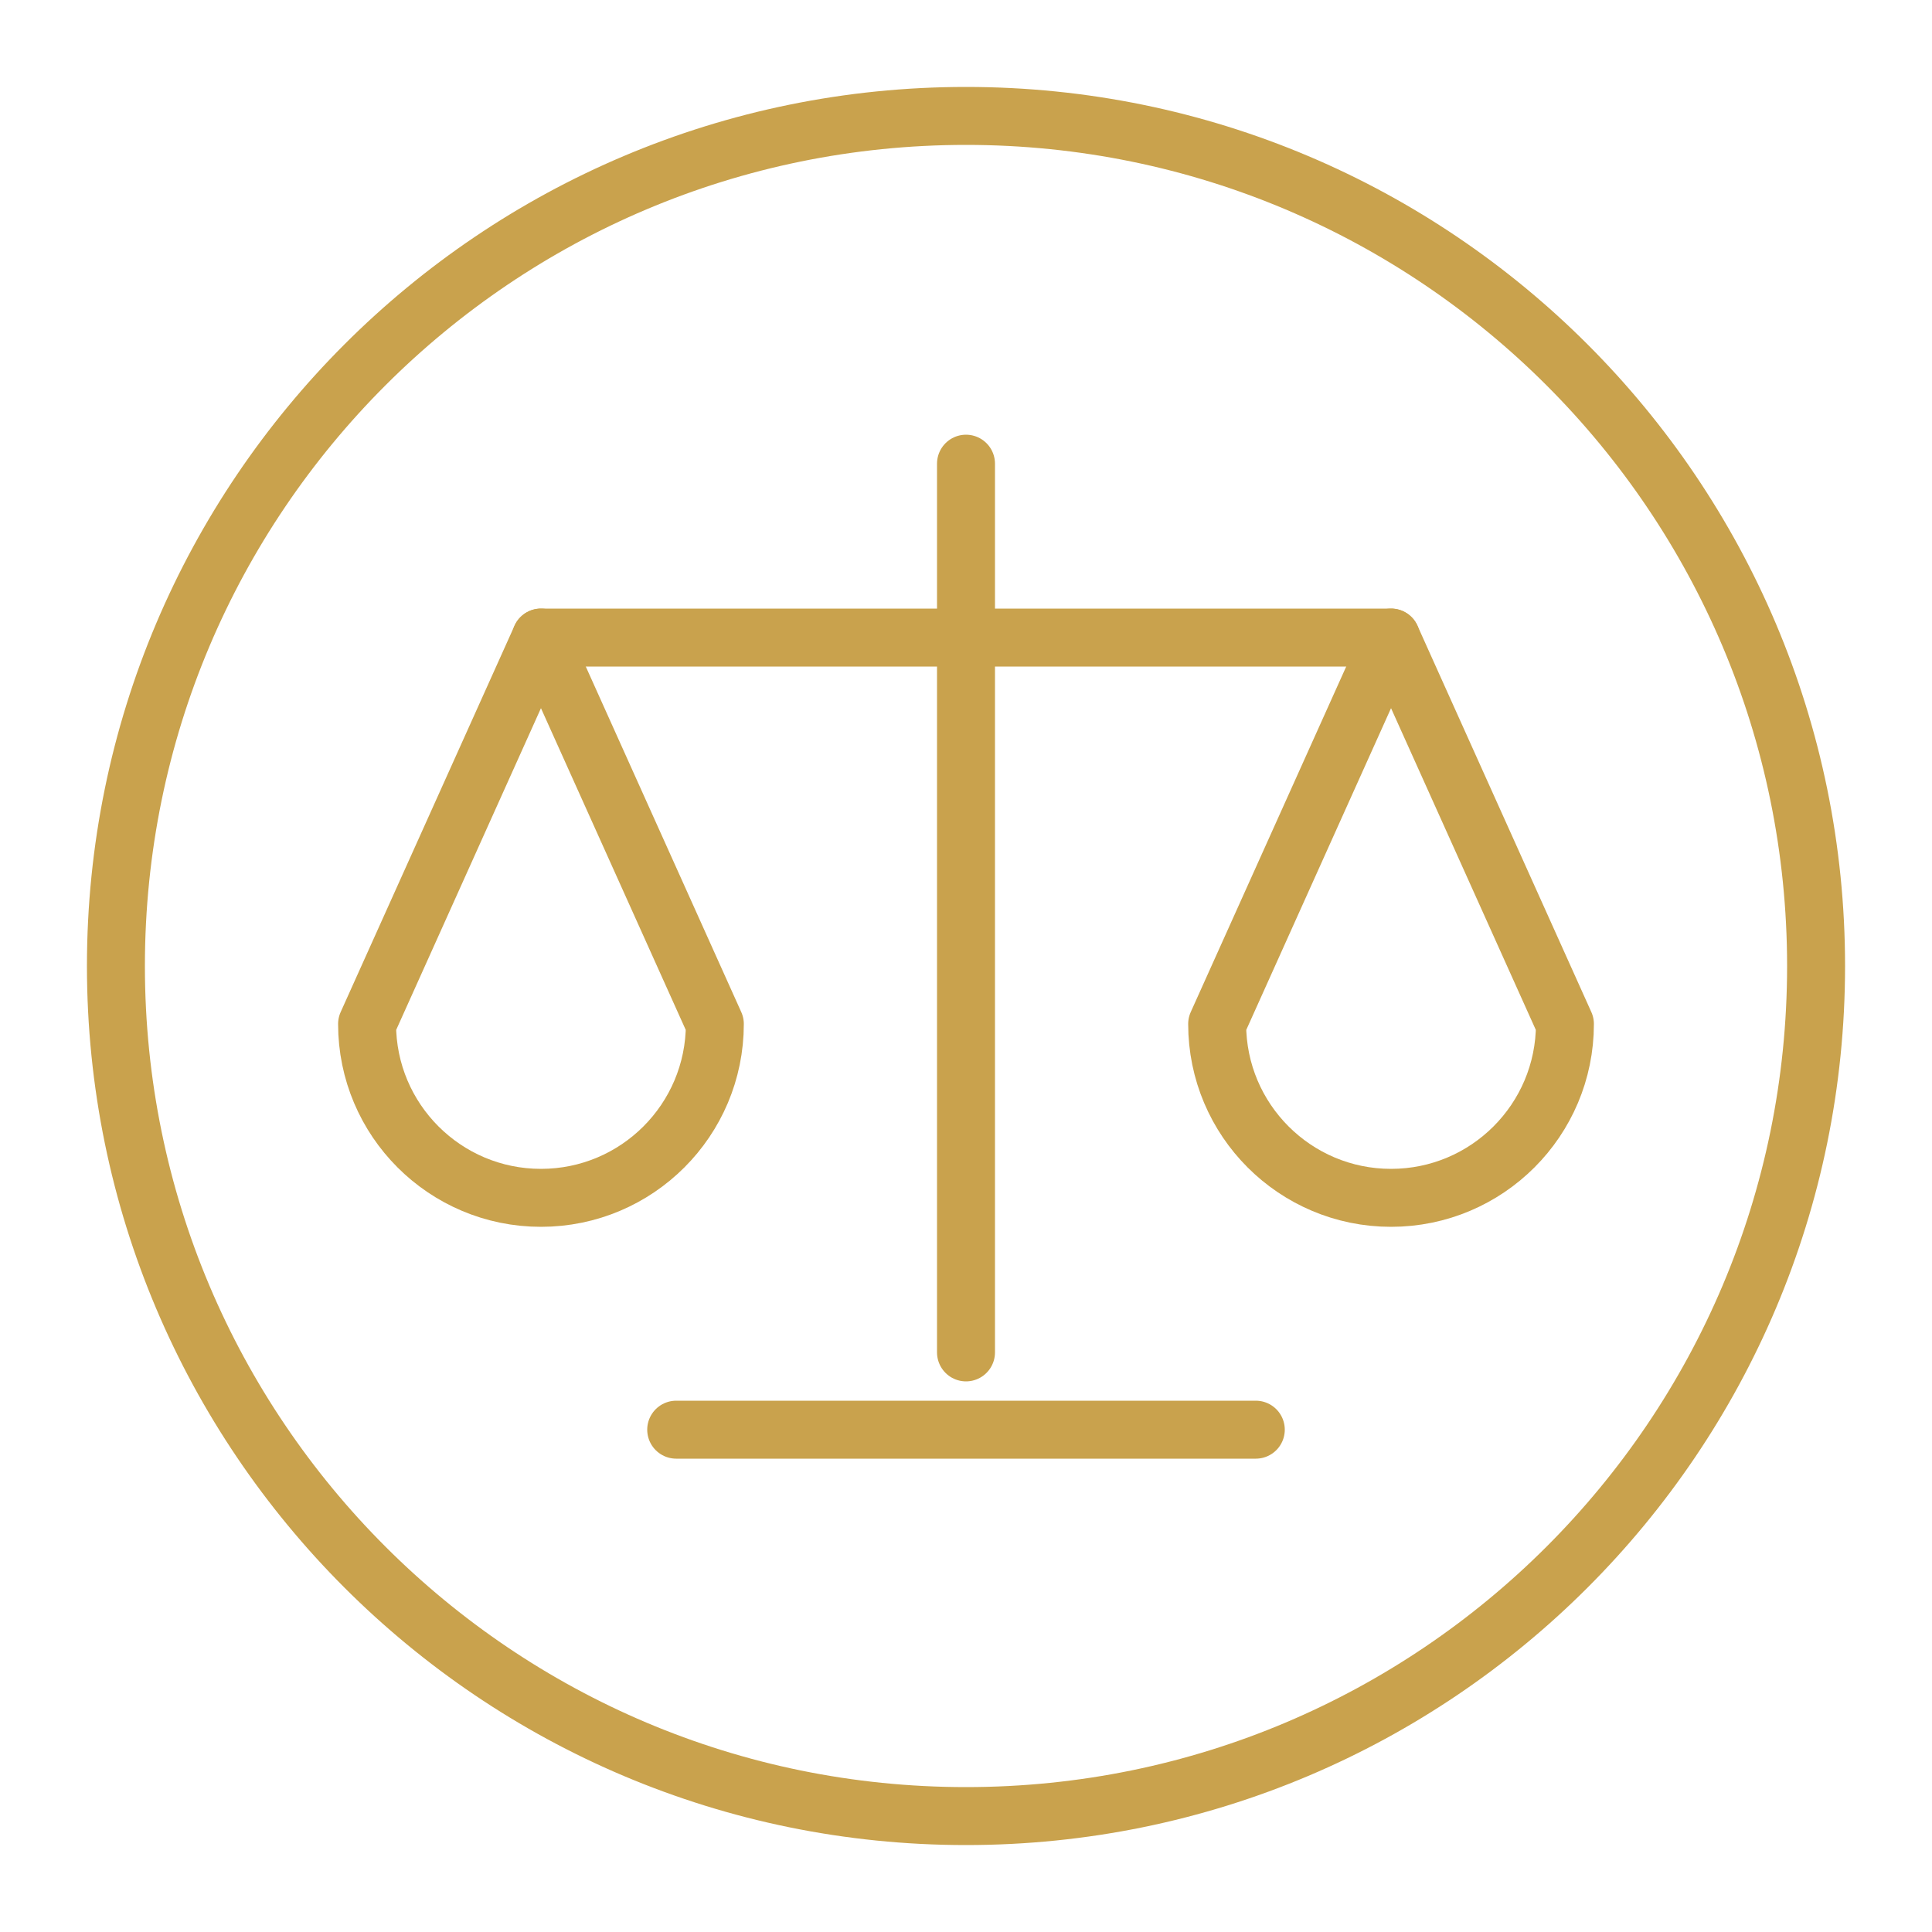
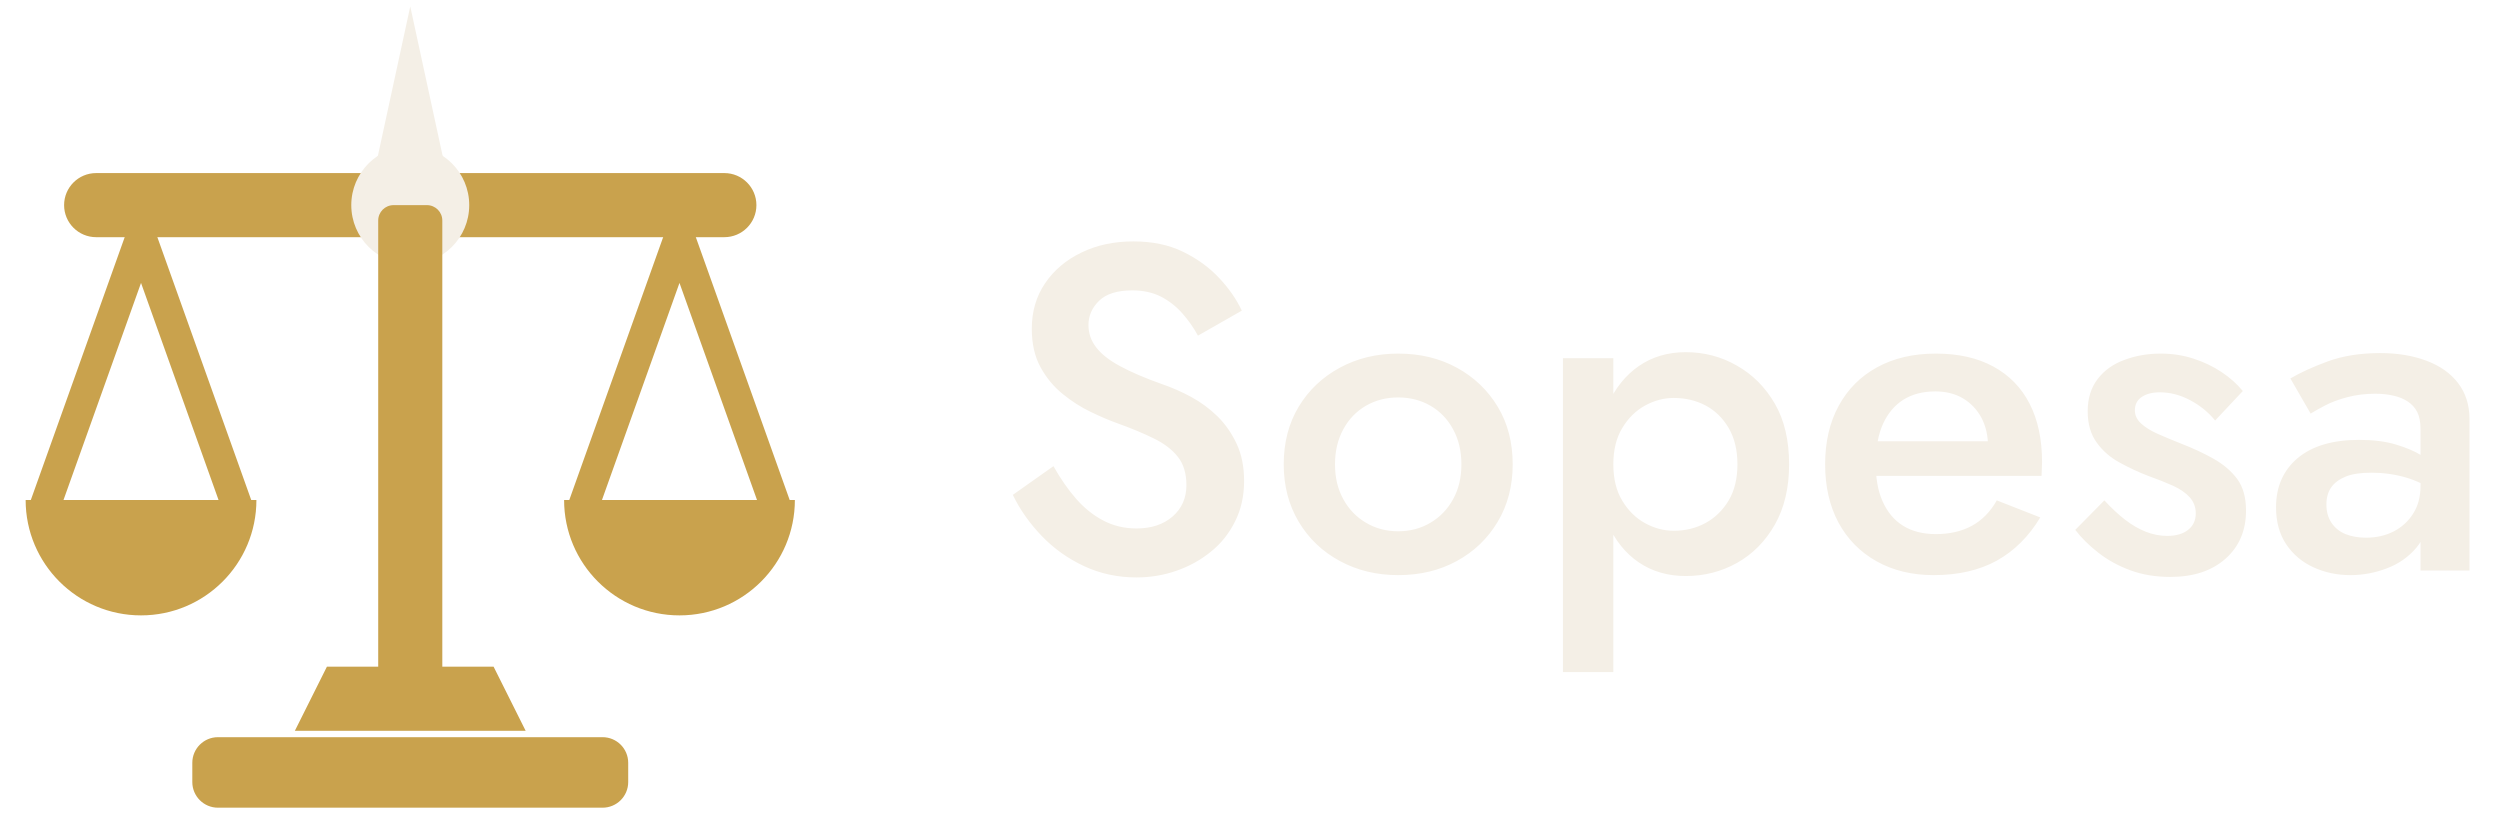
- <svg xmlns="http://www.w3.org/2000/svg" width="200" height="200" viewBox="0 0 200 200" fill="none" role="img" aria-label="Logo">
-   <g stroke="#C9A24D" stroke-width="6" stroke-linecap="round" stroke-linejoin="round">
-     <circle cx="100" cy="100" r="88" />
-     <path d="M100 48v92" />
-     <path d="M70 148h60" />
-     <path d="M56 66h88" />
-     <path d="M56 66l-18 40a18 18 0 0 0 36 0z" />
-     <path d="M144 66l-18 40a18 18 0 0 0 36 0z" />
+ <svg xmlns="http://www.w3.org/2000/svg" viewBox="0 0 195 64" width="390" height="128" role="img" aria-label="Sopesa">
+   <path fill="#F4EFE6" d="M32 0.5l2.6 12h-5.2z" />
+   <rect fill="#C9A24D" x="5" y="13.5" width="54" height="5" rx="2.5" />
+   <circle fill="#F4EFE6" cx="32" cy="16" r="4.6" />
+   <rect fill="#C9A24D" x="29.5" y="16" width="5" height="38" rx="1.2" />
+   <g stroke="#C9A24D" stroke-width="2.4" stroke-linecap="round" fill="none">
+     <path d="M3.5 39.5L11 18.5L18.5 39.5" />
+     <path d="M45.5 39.5L53 18.5L60.5 39.5" />
  </g>
+   <path fill="#C9A24D" d="M2 39h18a9 9 0 0 1-18 0z" />
+   <path fill="#C9A24D" d="M44 39h18a9 9 0 0 1-18 0z" />
+   <path fill="#C9A24D" d="M25.5 52h13l2.5 5h-18z" />
+   <rect fill="#C9A24D" x="15" y="57.5" width="34" height="5.5" rx="2" />
+   <path fill="#F4EFE6" d="M82.17 36.36 79 38.6Q79.83 40.32 81.25 41.8Q82.67 43.28 84.56 44.16Q86.45 45.04 88.65 45.04Q90.27 45.04 91.76 44.52Q93.26 44 94.44 43.04Q95.63 42.09 96.33 40.68Q97.04 39.28 97.04 37.52Q97.04 35.86 96.46 34.62Q95.88 33.38 94.97 32.48Q94.05 31.58 92.91 30.96Q91.78 30.35 90.63 29.96Q88.61 29.24 87.35 28.55Q86.09 27.87 85.5 27.09Q84.9 26.32 84.9 25.35Q84.9 24.27 85.73 23.46Q86.56 22.65 88.32 22.65Q89.58 22.65 90.54 23.13Q91.49 23.62 92.21 24.43Q92.93 25.24 93.44 26.18L96.86 24.23Q96.24 22.9 95.09 21.68Q93.94 20.45 92.28 19.64Q90.63 18.83 88.4 18.83Q86.13 18.83 84.35 19.7Q82.56 20.56 81.52 22.09Q80.48 23.62 80.48 25.64Q80.48 27.4 81.16 28.64Q81.84 29.88 82.89 30.73Q83.93 31.58 85.08 32.13Q86.24 32.69 87.17 33.02Q88.76 33.59 89.98 34.19Q91.2 34.78 91.87 35.63Q92.54 36.47 92.54 37.84Q92.54 39.35 91.46 40.29Q90.38 41.22 88.65 41.22Q87.24 41.22 86.07 40.61Q84.9 40 83.95 38.92Q83 37.84 82.17 36.36ZM100.13 36.22Q100.13 38.74 101.3 40.7Q102.47 42.66 104.51 43.76Q106.54 44.86 109.06 44.86Q111.62 44.86 113.63 43.76Q115.65 42.66 116.82 40.7Q117.99 38.74 117.99 36.22Q117.99 33.66 116.82 31.72Q115.65 29.78 113.63 28.68Q111.62 27.58 109.06 27.58Q106.54 27.58 104.51 28.68Q102.47 29.78 101.3 31.72Q100.13 33.66 100.13 36.22ZM104.13 36.22Q104.13 34.67 104.78 33.48Q105.42 32.3 106.54 31.65Q107.66 31 109.06 31Q110.46 31 111.58 31.65Q112.7 32.3 113.34 33.48Q113.99 34.67 113.99 36.22Q113.99 37.77 113.34 38.94Q112.7 40.11 111.58 40.77Q110.46 41.44 109.06 41.44Q107.66 41.44 106.54 40.77Q105.42 40.11 104.78 38.94Q104.13 37.77 104.13 36.22ZM125.84 52.42V27.94H121.91V52.42ZM139.55 36.22Q139.55 33.41 138.44 31.49Q137.32 29.56 135.48 28.52Q133.65 27.47 131.49 27.47Q129.4 27.47 127.83 28.55Q126.27 29.63 125.4 31.58Q124.54 33.52 124.54 36.22Q124.54 38.88 125.4 40.85Q126.27 42.81 127.83 43.87Q129.4 44.93 131.49 44.93Q133.65 44.93 135.48 43.91Q137.32 42.88 138.44 40.92Q139.55 38.96 139.55 36.22ZM135.52 36.22Q135.52 37.88 134.84 39.03Q134.15 40.18 133.04 40.79Q131.92 41.4 130.55 41.4Q129.4 41.4 128.32 40.81Q127.24 40.22 126.54 39.06Q125.84 37.91 125.84 36.22Q125.84 34.53 126.54 33.38Q127.24 32.22 128.32 31.63Q129.4 31.04 130.55 31.04Q131.92 31.04 133.04 31.63Q134.15 32.22 134.84 33.39Q135.52 34.56 135.52 36.22ZM150.82 44.86Q153.7 44.86 155.75 43.73Q157.8 42.59 159.14 40.36L155.75 39.03Q155 40.36 153.81 41.01Q152.62 41.66 151 41.66Q149.49 41.66 148.44 41.01Q147.4 40.36 146.84 39.1Q146.28 37.84 146.32 36.08Q146.32 34.28 146.88 33.05Q147.44 31.83 148.46 31.18Q149.49 30.53 150.96 30.53Q152.19 30.53 153.11 31.07Q154.02 31.61 154.55 32.58Q155.07 33.56 155.07 34.89Q155.07 35.14 154.94 35.5Q154.82 35.86 154.71 36.08L155.9 34.42H144.7V37.12H159.24Q159.24 36.98 159.26 36.65Q159.28 36.33 159.28 36.04Q159.28 33.38 158.31 31.49Q157.34 29.6 155.48 28.59Q153.63 27.58 151 27.58Q148.37 27.58 146.43 28.64Q144.48 29.7 143.42 31.65Q142.36 33.59 142.36 36.22Q142.36 38.81 143.4 40.76Q144.45 42.7 146.37 43.78Q148.3 44.86 150.82 44.86ZM164.14 39.03 161.87 41.33Q162.59 42.27 163.67 43.11Q164.75 43.96 166.16 44.48Q167.56 45 169.29 45Q171.99 45 173.59 43.58Q175.19 42.16 175.19 39.82Q175.19 38.31 174.51 37.37Q173.82 36.44 172.67 35.79Q171.52 35.14 170.12 34.6Q169.11 34.2 168.3 33.84Q167.49 33.48 167 33.03Q166.52 32.58 166.52 32.01Q166.52 31.32 167.06 30.96Q167.6 30.6 168.46 30.6Q169.68 30.6 170.84 31.22Q171.99 31.83 172.78 32.8L174.94 30.5Q174.26 29.67 173.28 29.02Q172.31 28.37 171.11 27.98Q169.9 27.58 168.53 27.58Q167.02 27.58 165.71 28.07Q164.39 28.55 163.62 29.56Q162.84 30.57 162.84 32.08Q162.84 33.56 163.55 34.53Q164.25 35.5 165.35 36.09Q166.44 36.69 167.56 37.12Q168.68 37.52 169.5 37.89Q170.33 38.27 170.8 38.79Q171.27 39.32 171.27 40.04Q171.27 40.86 170.67 41.33Q170.08 41.8 169.04 41.8Q168.21 41.8 167.38 41.48Q166.55 41.15 165.76 40.54Q164.97 39.93 164.14 39.03ZM181.46 39.35Q181.46 38.56 181.83 38.02Q182.21 37.48 182.97 37.17Q183.72 36.87 184.95 36.87Q186.35 36.87 187.61 37.23Q188.87 37.59 189.99 38.38V36.4Q189.66 36 188.87 35.52Q188.08 35.03 186.87 34.67Q185.67 34.31 184.01 34.31Q180.92 34.31 179.22 35.73Q177.53 37.16 177.53 39.57Q177.53 41.26 178.32 42.45Q179.12 43.64 180.45 44.25Q181.78 44.86 183.33 44.86Q184.77 44.86 186.15 44.34Q187.54 43.82 188.46 42.74Q189.38 41.66 189.38 40.07L188.8 37.91Q188.8 39.17 188.22 40.07Q187.65 40.97 186.69 41.46Q185.74 41.94 184.55 41.94Q183.65 41.94 182.95 41.66Q182.25 41.37 181.85 40.77Q181.46 40.18 181.46 39.35ZM180.23 32.26Q180.63 32.01 181.35 31.63Q182.07 31.25 183.09 30.98Q184.12 30.71 185.27 30.71Q186.03 30.71 186.68 30.86Q187.32 31 187.81 31.32Q188.3 31.65 188.55 32.15Q188.8 32.66 188.8 33.45V44.5H192.62V32.69Q192.62 31.04 191.73 29.88Q190.85 28.73 189.27 28.14Q187.68 27.54 185.67 27.54Q183.33 27.54 181.56 28.19Q179.8 28.84 178.65 29.52Z" />
</svg>
